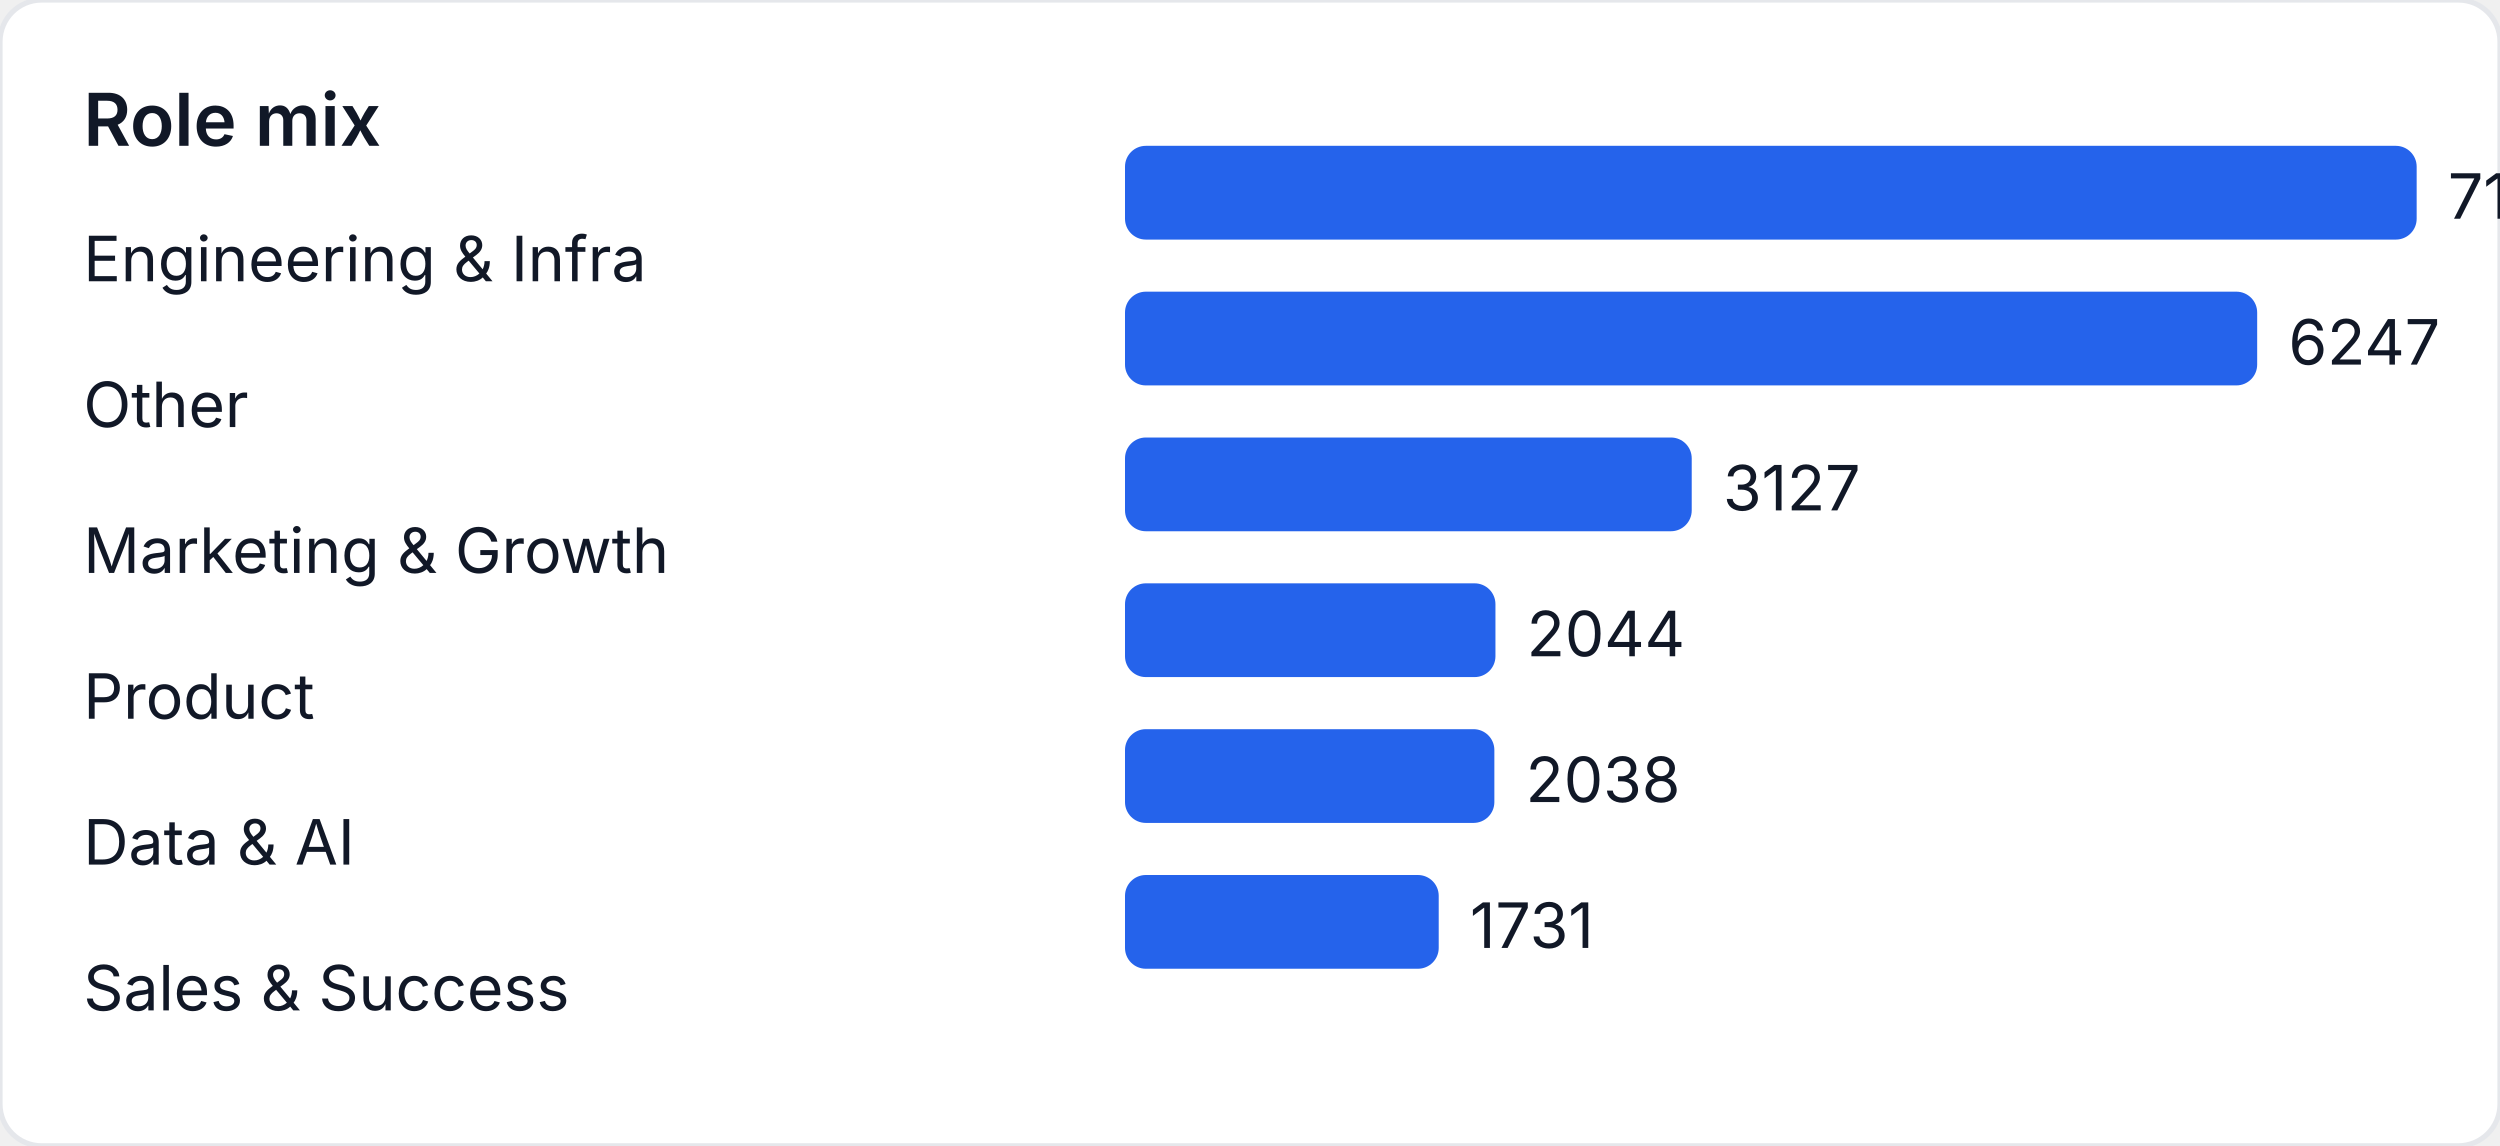
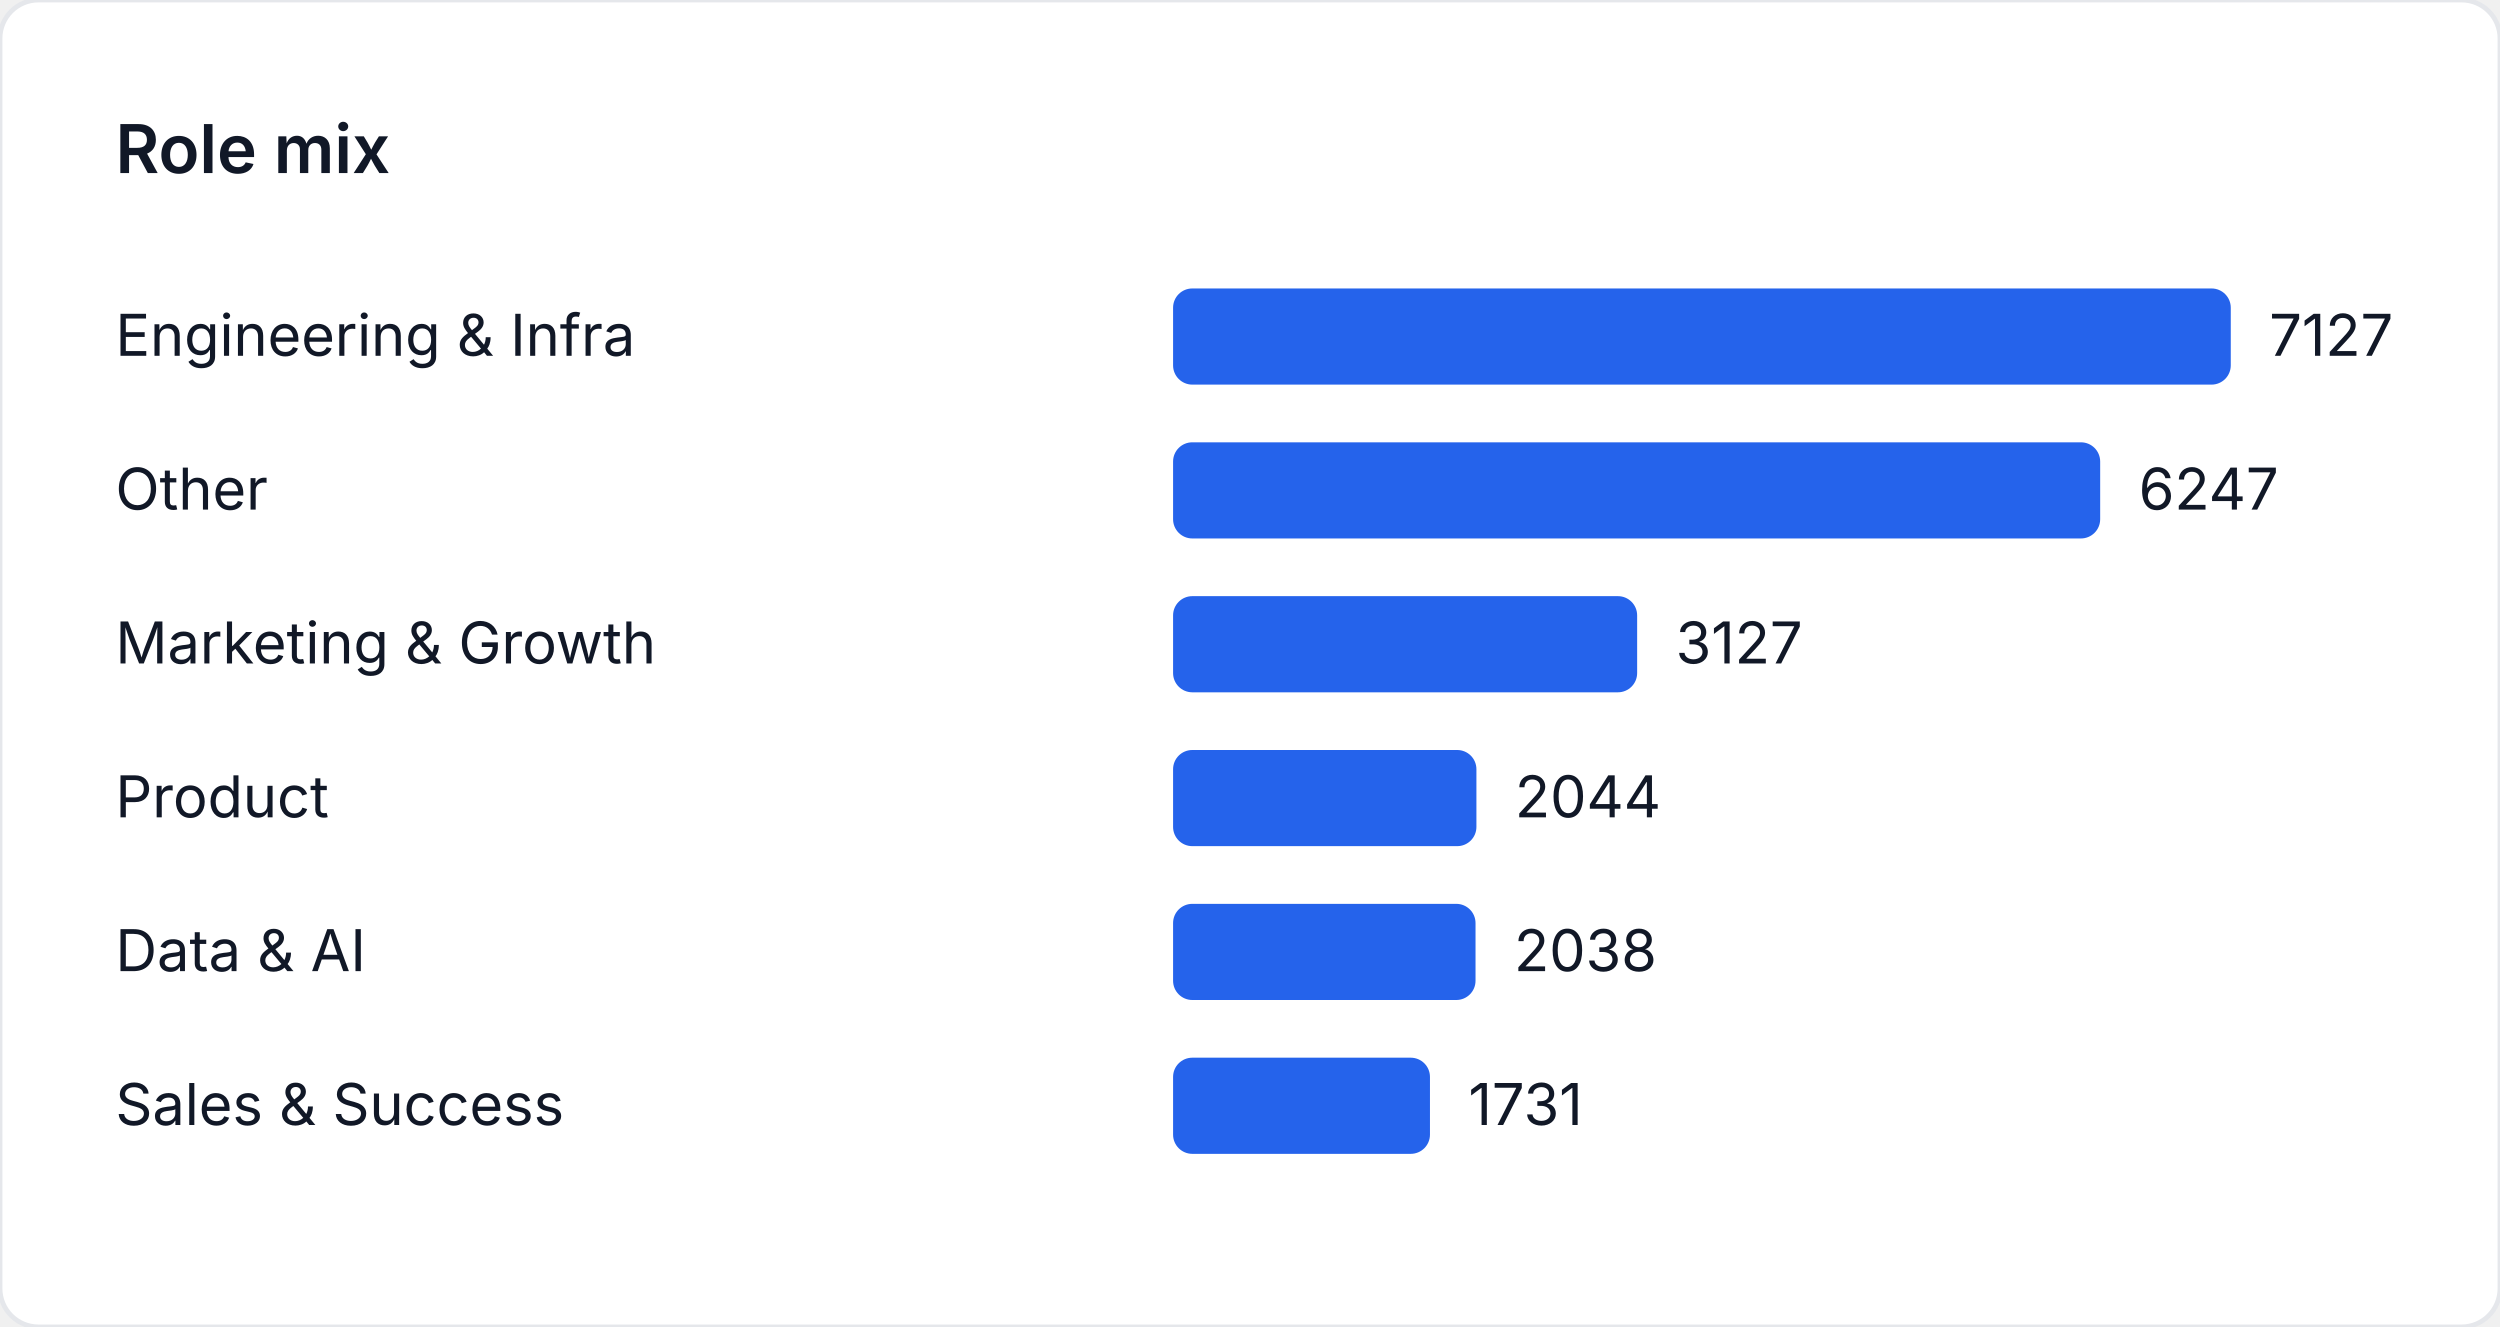
- <svg xmlns="http://www.w3.org/2000/svg" width="480" height="220" viewBox="0 0 480 220" role="img" aria-label="Role mix">
+ <svg xmlns="http://www.w3.org/2000/svg" width="520" height="276" viewBox="0 0 520 276" role="img" aria-label="Role mix">
  <style>
    text { font-family: "Inter", "Segoe UI", sans-serif; font-size: 12px; fill: #111827; }
    .title { font-size: 14px; font-weight: 600; }
  </style>
-   <rect width="480" height="220" fill="#ffffff" rx="8" ry="8" stroke="#e5e7eb" />
-   <text class="title" x="16" y="28">Role mix</text>
-   <text x="16" y="54">Engineering &amp; Infra</text>
-   <rect x="216" y="28" width="248" height="18" fill="#2563eb" rx="4" />
-   <text x="470" y="42">7127</text>
-   <text x="16" y="82">Other</text>
-   <rect x="216" y="56" width="217.378" height="18" fill="#2563eb" rx="4" />
-   <text x="439.378" y="70">6247</text>
-   <text x="16" y="110">Marketing &amp; Growth</text>
-   <rect x="216" y="84" width="108.811" height="18" fill="#2563eb" rx="4" />
-   <text x="330.811" y="98">3127</text>
-   <text x="16" y="138">Product</text>
-   <rect x="216" y="112" width="71.126" height="18" fill="#2563eb" rx="4" />
-   <text x="293.126" y="126">2044</text>
-   <text x="16" y="166">Data &amp; AI</text>
-   <rect x="216" y="140" width="70.917" height="18" fill="#2563eb" rx="4" />
-   <text x="292.917" y="154">2038</text>
-   <text x="16" y="194">Sales &amp; Success</text>
-   <rect x="216" y="168" width="60.234" height="18" fill="#2563eb" rx="4" />
-   <text x="282.234" y="182">1731</text>
+   <rect width="520" height="276" fill="#ffffff" rx="8" ry="8" stroke="#e5e7eb" />
+   <text class="title" x="24" y="36">Role mix</text>
+   <text x="24" y="74">Engineering &amp; Infra</text>
+   <rect x="244" y="60" width="220" height="20" fill="#2563eb" rx="4" />
+   <text x="472" y="74">7127</text>
+   <text x="24" y="106">Other</text>
+   <rect x="244" y="92" width="192.836" height="20" fill="#2563eb" rx="4" />
+   <text x="444.836" y="106">6247</text>
+   <text x="24" y="138">Marketing &amp; Growth</text>
+   <rect x="244" y="124" width="96.526" height="20" fill="#2563eb" rx="4" />
+   <text x="348.526" y="138">3127</text>
+   <text x="24" y="170">Product</text>
+   <rect x="244" y="156" width="63.095" height="20" fill="#2563eb" rx="4" />
+   <text x="315.095" y="170">2044</text>
+   <text x="24" y="202">Data &amp; AI</text>
+   <rect x="244" y="188" width="62.91" height="20" fill="#2563eb" rx="4" />
+   <text x="314.91" y="202">2038</text>
+   <text x="24" y="234">Sales &amp; Success</text>
+   <rect x="244" y="220" width="53.433" height="20" fill="#2563eb" rx="4" />
+   <text x="305.433" y="234">1731</text>
</svg>
